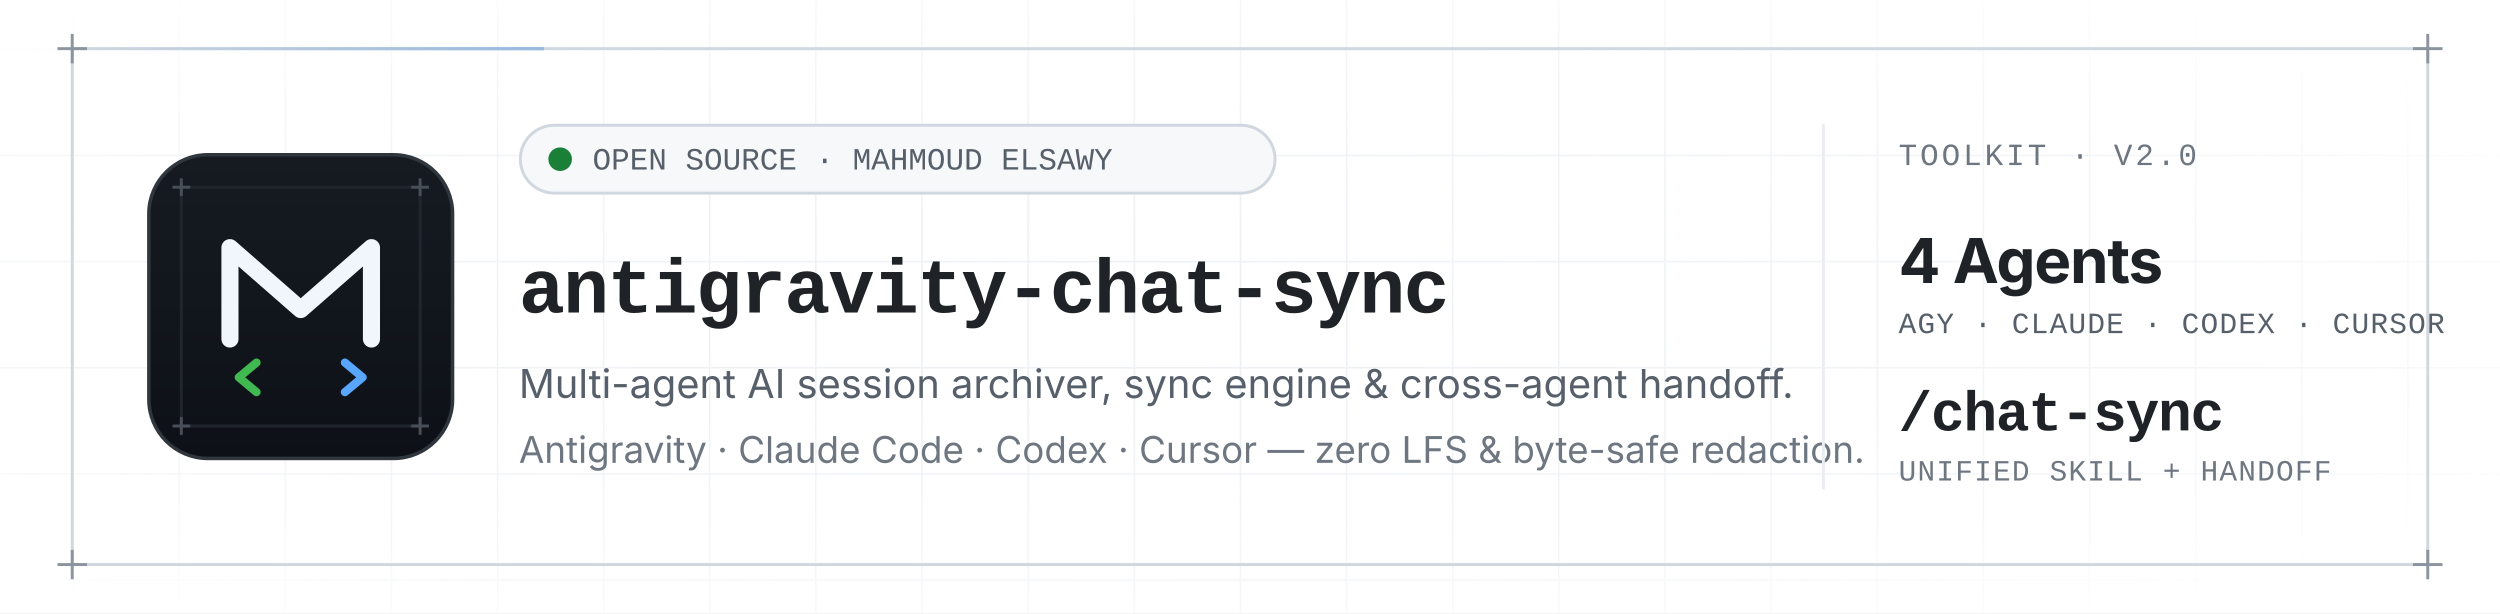
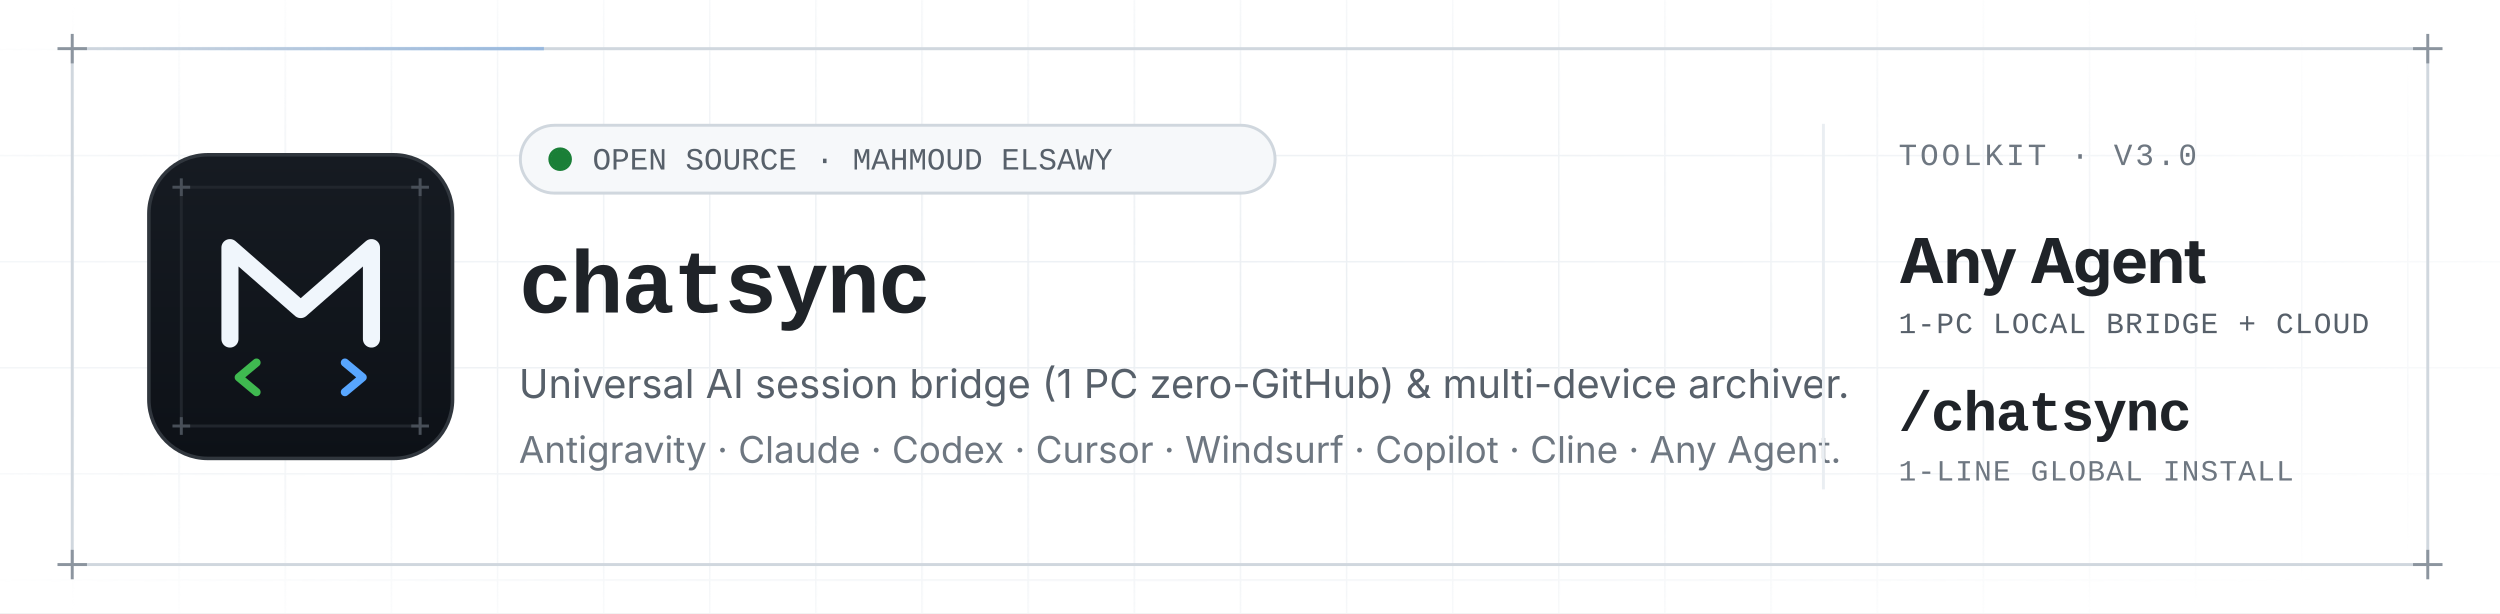
- <svg xmlns="http://www.w3.org/2000/svg" viewBox="0 0 848 208" width="100%" role="img" aria-label="antigravity-chat-sync — By Mahmoud Elsawy">
+ <svg xmlns="http://www.w3.org/2000/svg" viewBox="0 0 848 208" width="100%" role="img" aria-label="chatsync — By Mahmoud Elsawy">
  <defs>
    <pattern id="grid-light" width="36" height="36" patternUnits="userSpaceOnUse" x="24.5" y="16.5">
      <path d="M 36 0 L 0 0 0 36" fill="none" stroke="#eaeef2" stroke-width="1" />
    </pattern>
    <radialGradient id="fade-mask-grad" cx="45%" cy="50%" r="65%">
      <stop offset="0%" stop-color="#ffffff" stop-opacity="1" />
      <stop offset="70%" stop-color="#ffffff" stop-opacity="0.55" />
      <stop offset="100%" stop-color="#ffffff" stop-opacity="0" />
    </radialGradient>
    <mask id="grid-mask">
      <rect width="848" height="208" fill="url(#fade-mask-grad)" />
    </mask>
    <linearGradient id="beam-grad-light" x1="0%" y1="0%" x2="100%" y2="0%">
      <stop offset="0%" stop-color="#0969da" stop-opacity="0" />
      <stop offset="50%" stop-color="#0969da" stop-opacity="0.7" />
      <stop offset="100%" stop-color="#1a7f37" stop-opacity="0" />
    </linearGradient>
    <linearGradient id="mark-bg-light" x1="0%" y1="0%" x2="0%" y2="100%">
      <stop offset="0%" stop-color="#161b22" />
      <stop offset="100%" stop-color="#0d1117" />
    </linearGradient>
    <linearGradient id="sync-rail-light" x1="0%" y1="0%" x2="100%" y2="0%">
      <stop offset="0%" stop-color="#3fb950" />
      <stop offset="50%" stop-color="#00dc82" />
      <stop offset="100%" stop-color="#58a6ff" />
    </linearGradient>
  </defs>
  <style>
    .sans { font-family: -apple-system, BlinkMacSystemFont, 'Segoe UI', Inter, Helvetica, Arial, sans-serif; }
    .mono { font-family: ui-monospace, SFMono-Regular, 'SF Mono', Menlo, Consolas, 'Liberation Mono', monospace; }
  </style>
  <rect width="848" height="208" fill="#ffffff" />
  <rect width="848" height="208" fill="url(#grid-light)" mask="url(#grid-mask)" />
  <rect x="24.5" y="16.5" width="799" height="175" fill="none" stroke="#d0d7de" stroke-width="1" />
  <rect x="24.5" y="16.5" width="799" height="175" fill="none" stroke="url(#beam-grad-light)" stroke-width="1.2" stroke-dasharray="160 1788">
    <animate attributeName="stroke-dashoffset" from="1948" to="0" dur="9s" repeatCount="indefinite" />
  </rect>
  <g stroke="#8c959f" stroke-width="1">
    <path d="M 19.5 16.5 L 29.5 16.5 M 24.5 11.5 L 24.5 21.5" />
    <path d="M 818.5 16.5 L 828.5 16.5 M 823.5 11.5 L 823.5 21.5" />
    <path d="M 19.5 191.5 L 29.5 191.5 M 24.5 186.5 L 24.5 196.5" />
    <path d="M 818.5 191.5 L 828.5 191.5 M 823.5 186.5 L 823.5 196.5" />
  </g>
  <g transform="translate(50, 52)">
    <rect x="0.5" y="0.5" width="103" height="103" rx="20" fill="url(#mark-bg-light)" stroke="#30363d" stroke-width="1.2" />
    <rect x="11.5" y="11.5" width="81" height="81" fill="none" stroke="#21262d" stroke-width="1" />
    <g stroke="#484f58" stroke-width="1">
      <path d="M 8.5 11.5 H 14.5 M 11.5 8.5 V 14.5" />
      <path d="M 89.5 11.5 H 95.5 M 92.5 8.5 V 14.5" />
      <path d="M 8.5 92.5 H 14.5 M 11.5 89.5 V 95.5" />
      <path d="M 89.5 92.5 H 95.5 M 92.5 89.5 V 95.5" />
    </g>
    <path d="M 28 63 V 32 L 52 53 L 76 32 V 63" fill="none" stroke="#f0f6fc" stroke-width="5.8" stroke-linecap="round" stroke-linejoin="round" />
    <line x1="31" y1="76" x2="73" y2="76" stroke="url(#sync-rail-light)" stroke-width="3" stroke-linecap="round" />
    <path d="M 37 71 L 31 76 L 37 81" fill="none" stroke="#3fb950" stroke-width="2.8" stroke-linecap="round" stroke-linejoin="round" />
    <path d="M 67 71 L 73 76 L 67 81" fill="none" stroke="#58a6ff" stroke-width="2.8" stroke-linecap="round" stroke-linejoin="round" />
  </g>
  <g transform="translate(176, 42)">
    <rect x="0.5" y="0.5" width="256" height="23" rx="11.5" fill="#f6f8fa" stroke="#d0d7de" stroke-width="1" />
    <circle cx="14" cy="12" r="3.5" fill="none" stroke="#1a7f37" stroke-width="1">
      <animate attributeName="r" values="3.5;8.5" dur="2.4s" repeatCount="indefinite" />
      <animate attributeName="opacity" values="0.75;0" dur="2.4s" repeatCount="indefinite" />
    </circle>
    <circle cx="14" cy="12" r="3.2" fill="#1a7f37" />
    <text x="25" y="15.5" class="mono" font-size="10.5" fill="#57606a">OPEN SOURCE · MAHMOUD ELSAWY</text>
  </g>
-   <text x="176" y="106" class="mono" font-size="26" font-weight="700" fill="#1f2328" letter-spacing="-0.6">antigravity-chat-sync</text>
+   <text x="176" y="106" class="mono" font-size="30" font-weight="700" fill="#1f2328" letter-spacing="-0.6">chatsync</text>
  <text x="176" y="135" class="sans" font-size="13.5" fill="#57606a">
-     Multi-agent AI session archiver, sync engine &amp; cross-agent handoff.
+     Universal AI session bridge (1 PC zero-GitHub) &amp; multi-device archiver.
  </text>
  <text x="176" y="157" class="sans" font-size="12.5" fill="#6e7781">
-     Antigravity · Claude Code · Codex · Cursor — zero LFS &amp; byte-safe redaction.
+     Antigravity · Claude · Codex · Cursor · Windsurf · Copilot · Cline · Any Agent.
  </text>
  <line x1="618.5" y1="42" x2="618.5" y2="166" stroke="#eaeef2" stroke-width="1" />
-   <text x="644" y="56" class="mono" font-size="10.5" fill="#6e7781" letter-spacing="1">TOOLKIT · V2.0</text>
-   <text x="644" y="96" class="sans" font-size="21" font-weight="700" fill="#1f2328" letter-spacing="-0.4">4 Agents</text>
-   <text x="644" y="113" class="mono" font-size="10" fill="#57606a" letter-spacing="0.4">AGY · CLAUDE · CODEX · CURSOR</text>
-   <text x="644" y="146" class="mono" font-size="19" font-weight="700" fill="#1f2328" letter-spacing="-0.4">/chat-sync</text>
-   <text x="644" y="163" class="mono" font-size="10" fill="#6e7781" letter-spacing="0.4">UNIFIED SKILL + HANDOFF</text>
+   <text x="644" y="56" class="mono" font-size="10.5" fill="#6e7781" letter-spacing="1">TOOLKIT · V3.0</text>
+   <text x="644" y="96" class="sans" font-size="21" font-weight="700" fill="#1f2328" letter-spacing="-0.4">Any Agent</text>
+   <text x="644" y="113" class="mono" font-size="10" fill="#57606a" letter-spacing="0.4">1-PC LOCAL BRIDGE + CLOUD</text>
+   <text x="644" y="146" class="mono" font-size="19" font-weight="700" fill="#1f2328" letter-spacing="-0.4">/chatsync</text>
+   <text x="644" y="163" class="mono" font-size="10" fill="#6e7781" letter-spacing="0.4">1-LINE GLOBAL INSTALL</text>
</svg>
